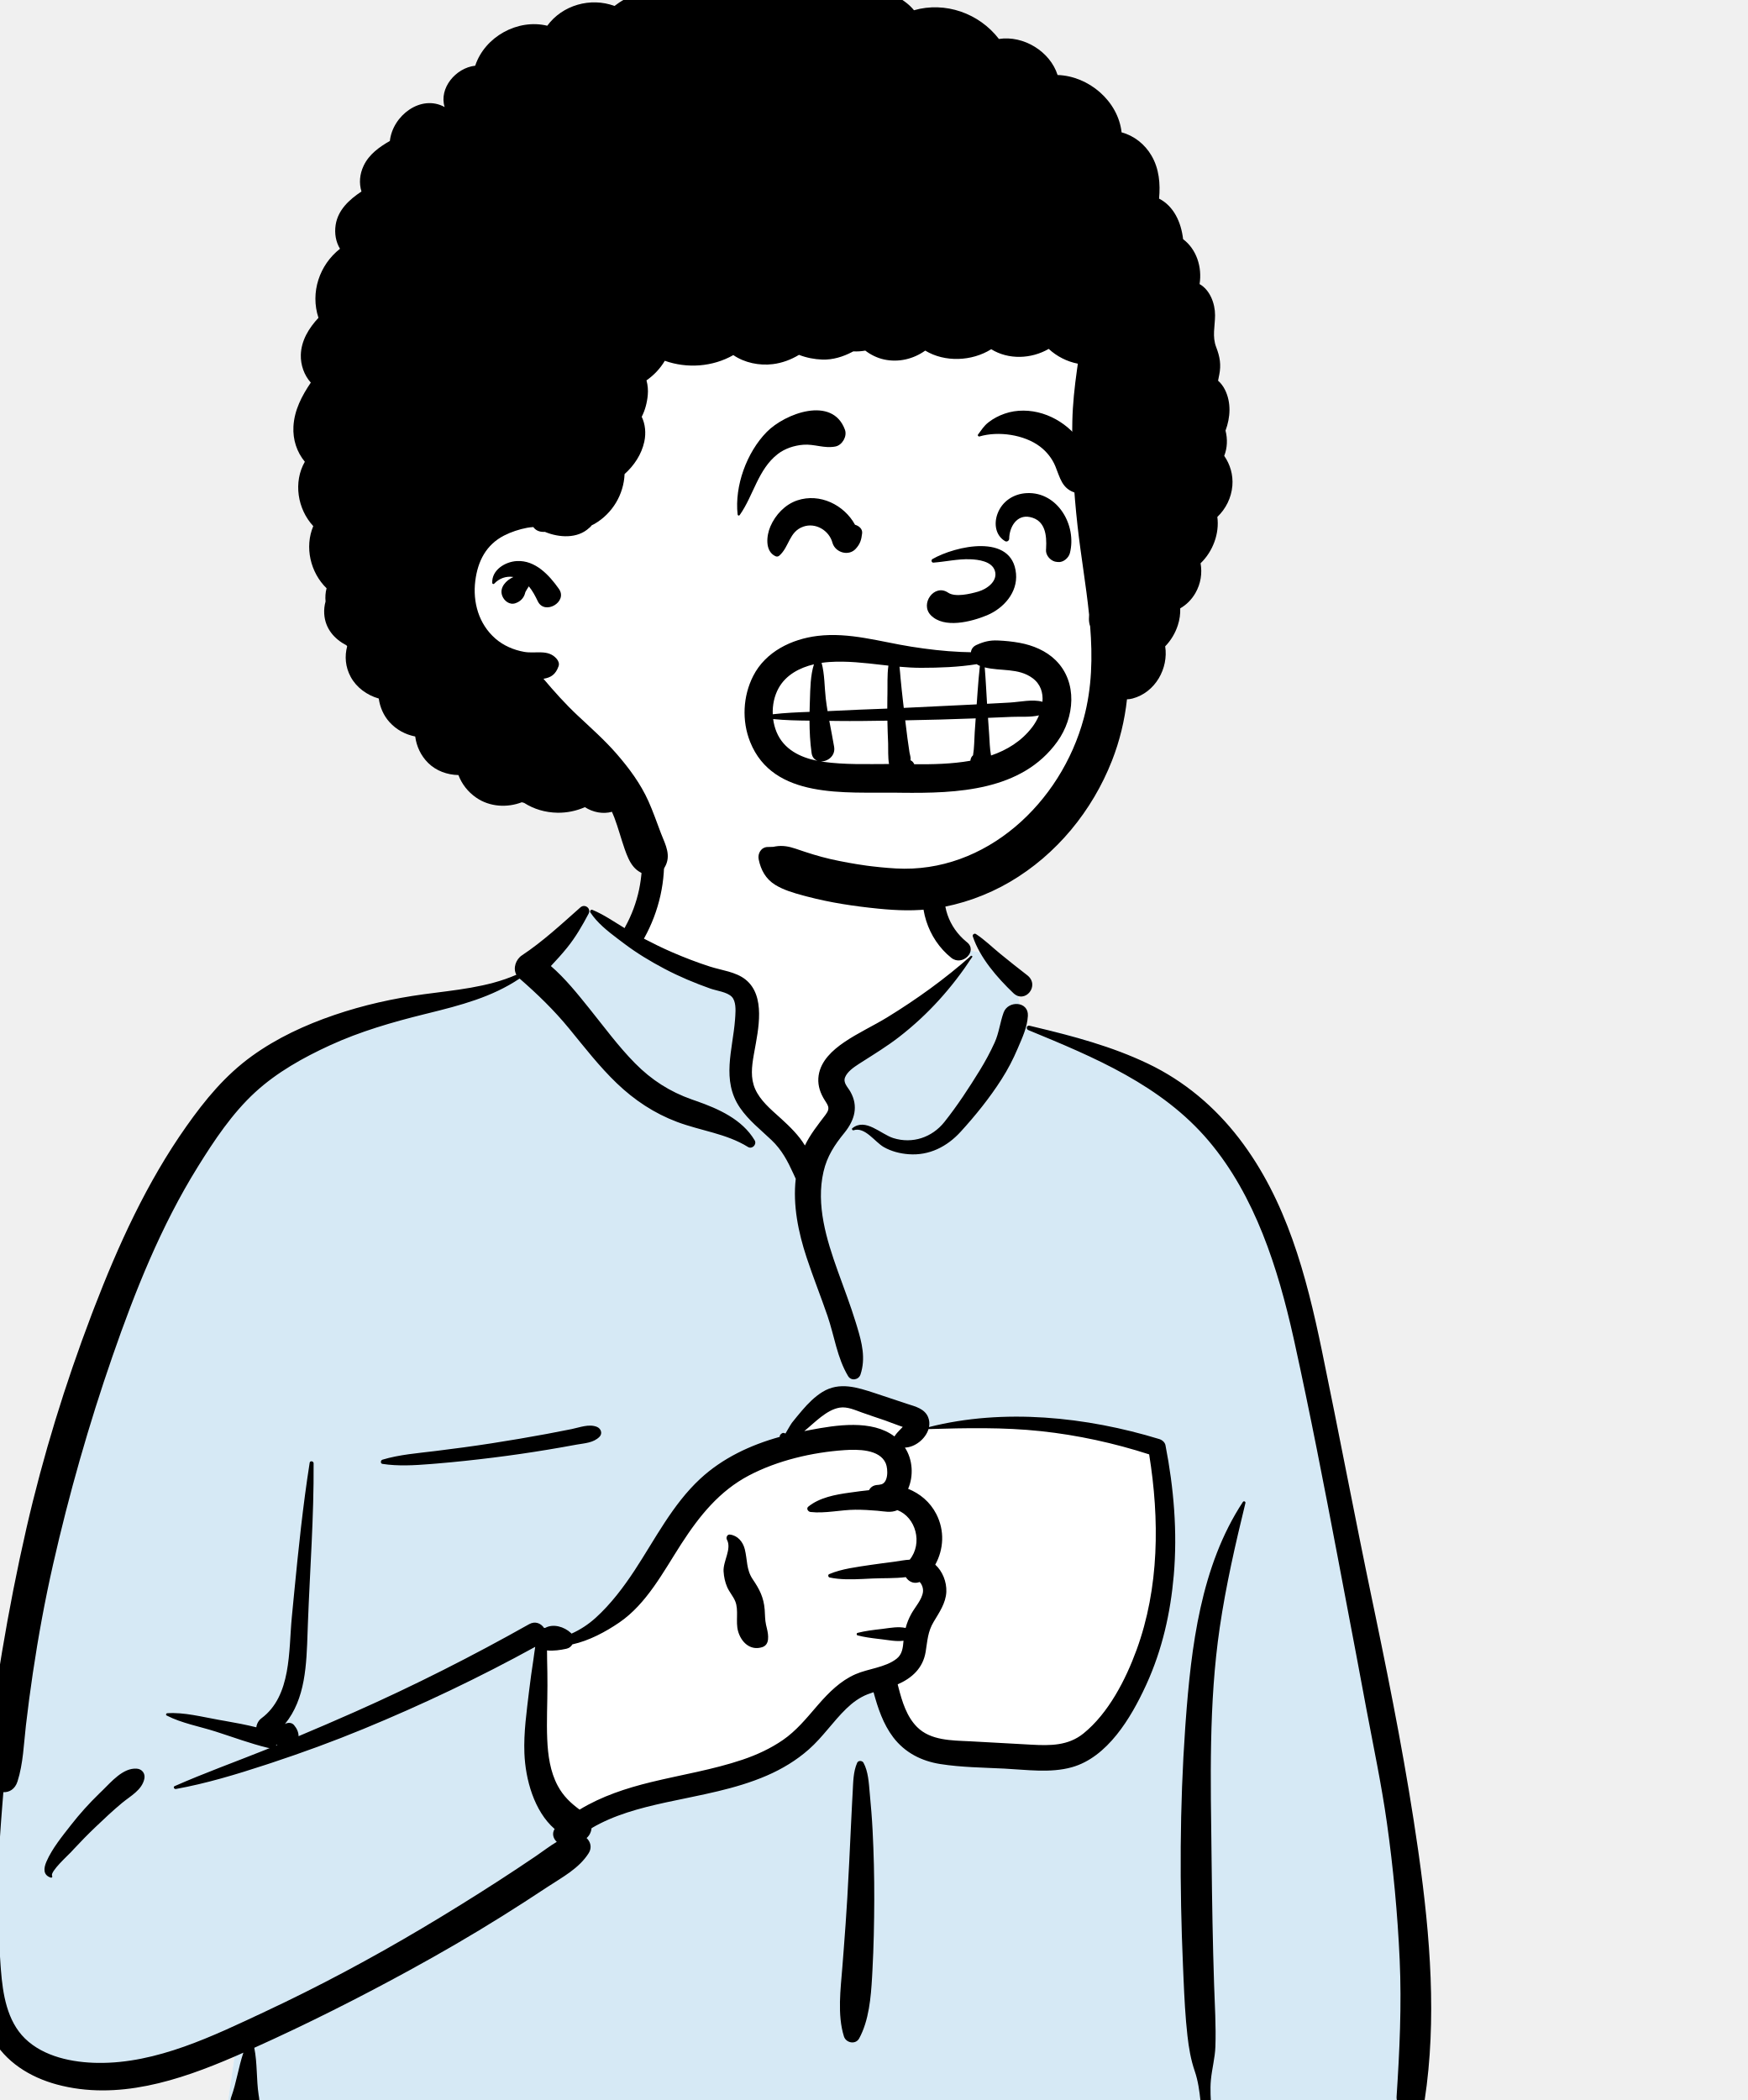
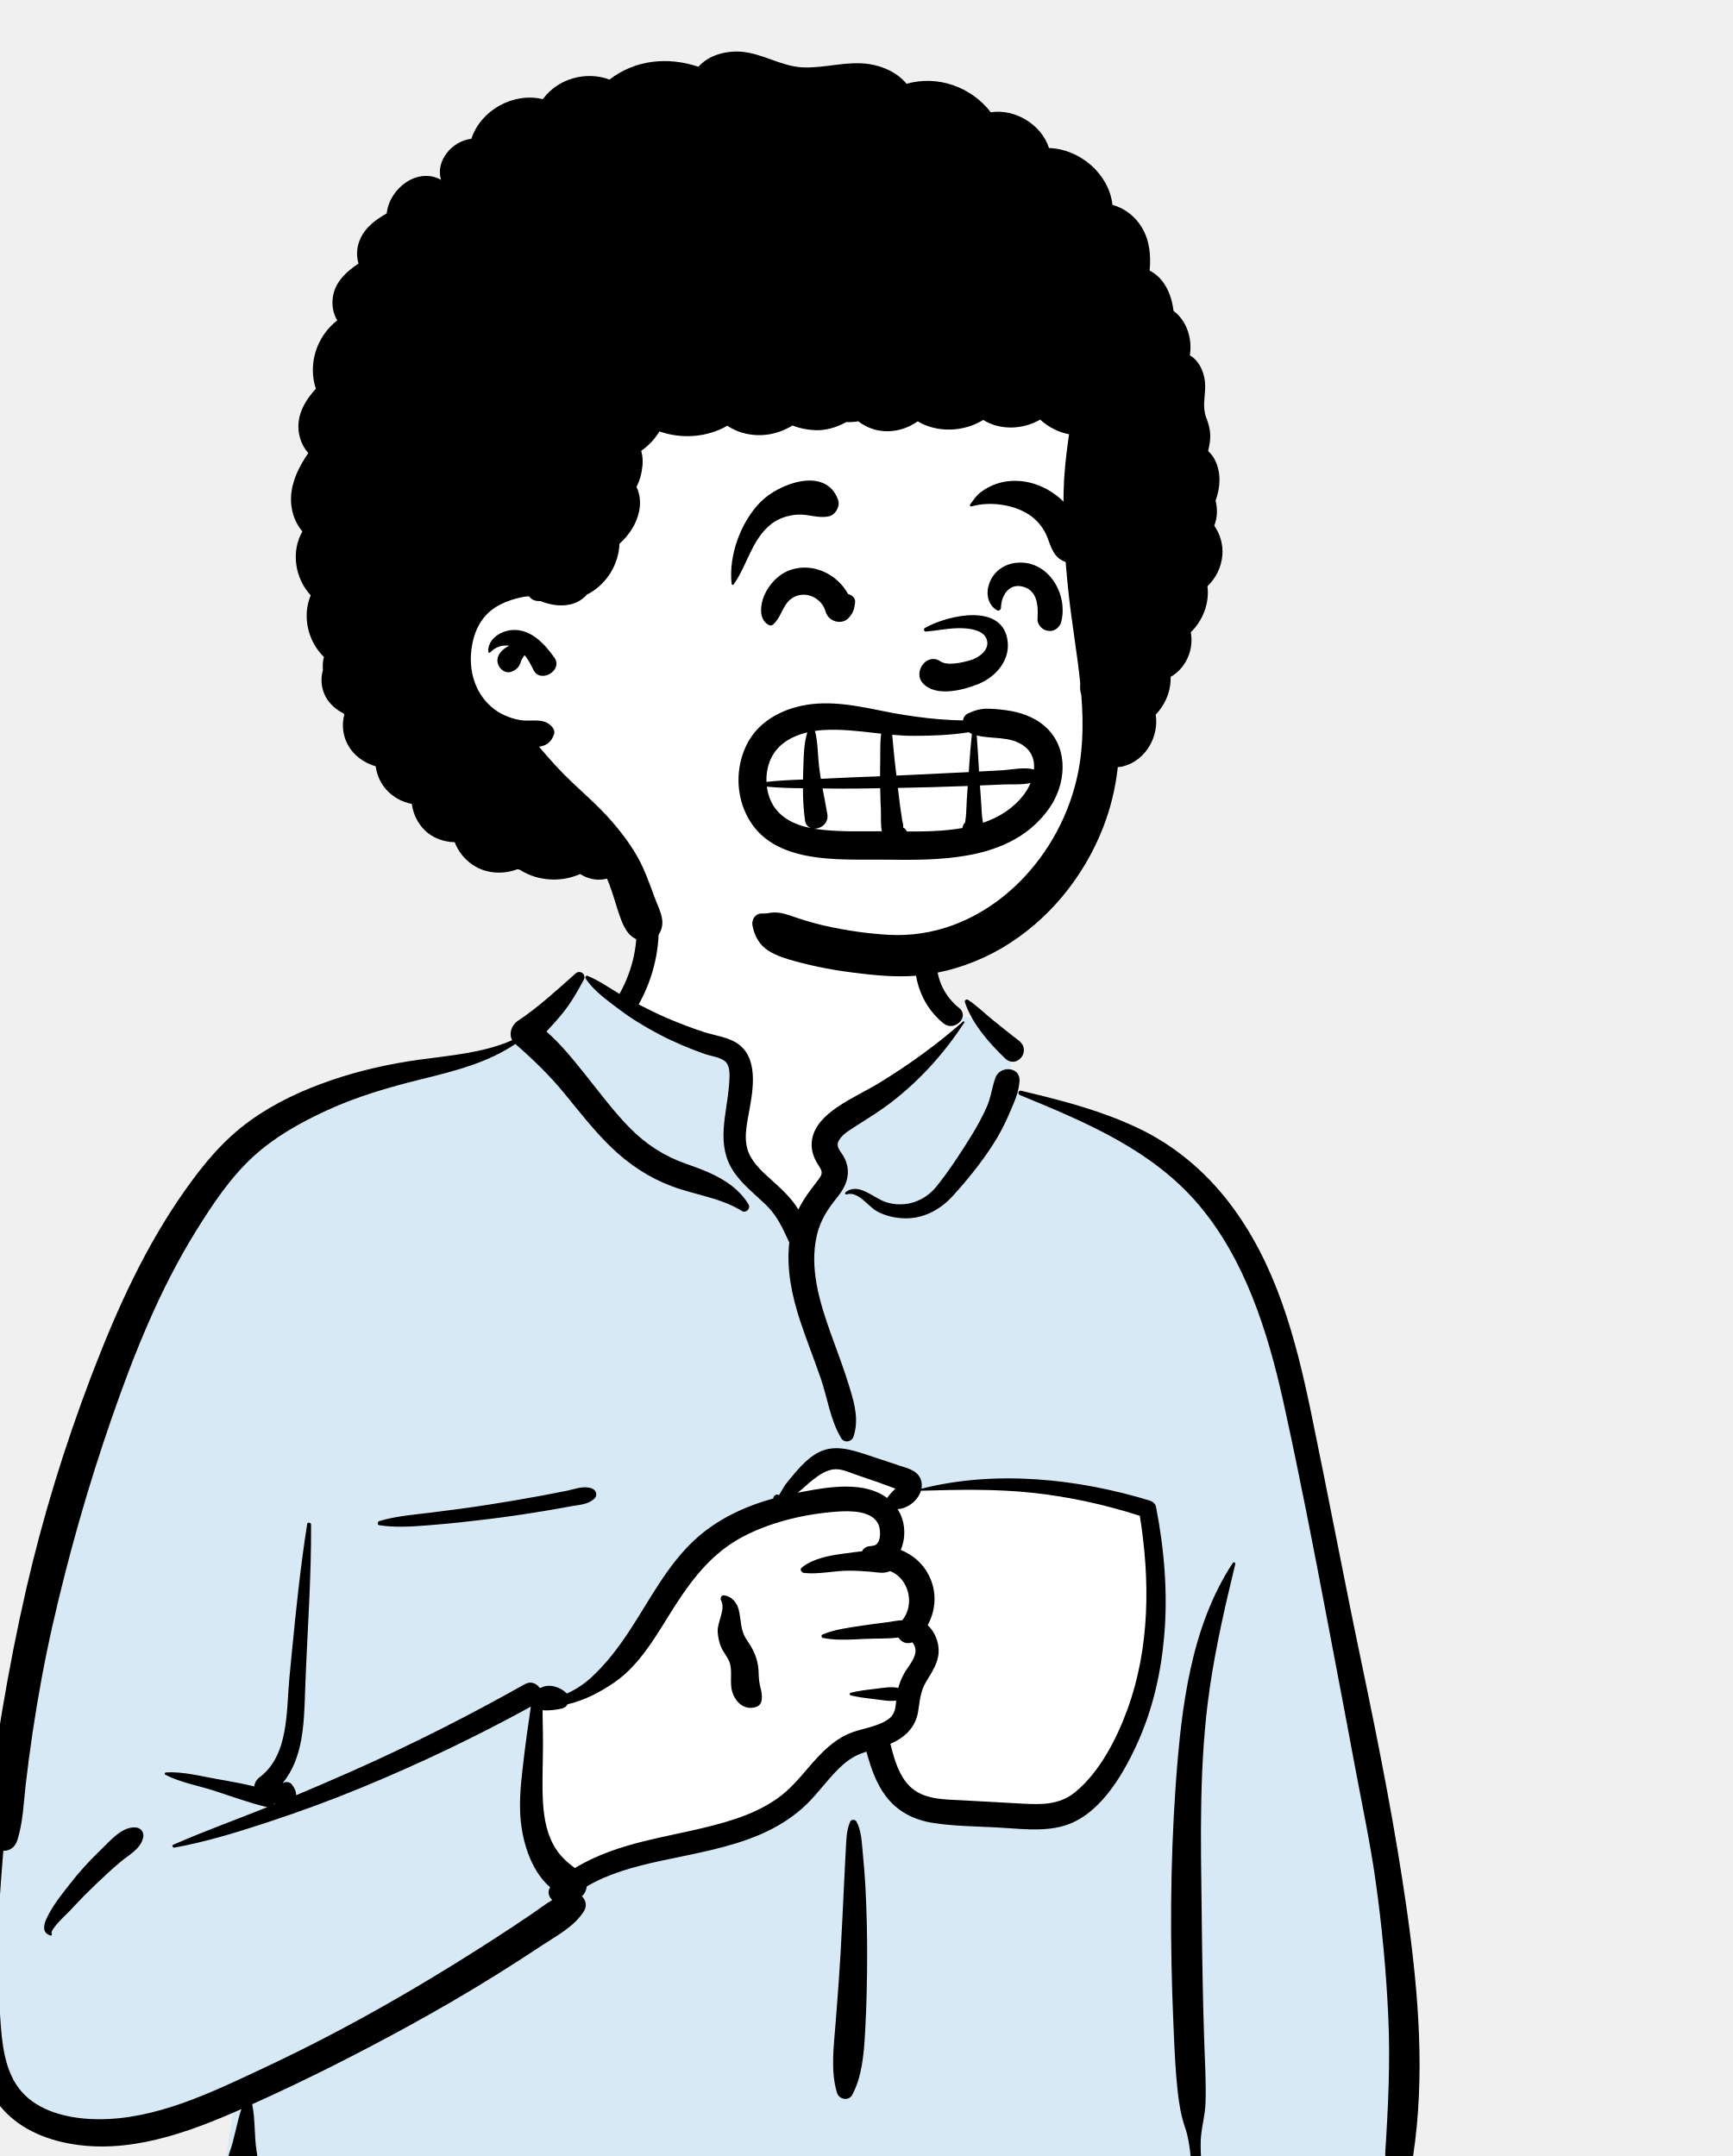
- <svg xmlns="http://www.w3.org/2000/svg" viewBox="184 210 941 1131" role="img" aria-label="A person holding a cup of coffee">
+ <svg xmlns="http://www.w3.org/2000/svg" viewBox="184 170 941 1171" role="img" aria-label="A person holding a cup of coffee">
  <g transform="translate(147 639)">
    <rect x="461" y="295" width="229" height="282" fill="#fff" />
    <path d="M394.207 19.173C418.892 0.376 480.865 -8.077 507.211 10.022C533.233 28.197 536.07 57.589 548.196 84.627C559.637 79.232 578.53 86.958 581.847 97.574C585.961 102.581 586.146 116.649 588.983 123.38C712.425 143.029 731.166 239.267 746.024 348.525C765.68 459.394 810.301 570.021 790.93 684.107C793.454 687.759 795.444 691.309 797.284 695.525C801.693 703.027 796.014 713.646 787.121 713.235C775.61 712.224 764.213 710.844 752.648 710.413C720.588 709.3 688.499 709.433 656.427 709.84L652.054 709.897C490.421 711.909 328.797 715.874 167.157 716.926C161.293 716.934 158.422 711.675 159.205 706.487C160.782 696.042 162.245 685.592 163.772 675.142C125.54 685.24 84.896 687.781 46.772 676.204C44.105 673.487 52.986 674.96 54.395 674.547C19.309 650.572 29.787 600.065 32.895 563.687C52.221 439.036 59.034 301.118 133.703 194.751C166.006 151.343 213.365 116.975 267.784 109.242L269.294 109.036C285.206 106.914 302.94 106.231 316.852 97.574C332.499 85.083 339.167 62.002 355.629 61.786C361.064 61.715 368.459 68.592 376.416 73.26C377.01 62.99 382.545 54.322 383.767 46.359L383.866 45.678C385.141 36.394 383.395 28.041 394.207 19.173ZM659.495 351.819C624.805 327.719 535.192 339.828 533.14 341.178C528.623 344.149 526.678 344.411 524.235 348.269C521.823 348.589 519.413 348.921 517.005 349.263C512.174 350.841 515.754 356.783 521.334 354.663C517.978 369.138 527.855 379.431 531.787 393.741C533.064 398.387 531.833 406.743 531.787 411.49C532.168 417.543 538.861 424.693 537.745 430.766C533.78 452.355 512.262 473.415 521.334 494.352C527.344 506.177 545.42 512.206 557.438 516.226C582.337 525.782 625.721 515.867 640.188 494.352C647.905 482.876 656.845 453.928 661.446 444.949L662.465 430.706C664.98 395.299 667.217 357.183 659.495 351.819Z" fill="#fff" />
    <path d="M354.345 61.851L364.273 67.943L421.931 96.445C433.109 99.575 438.698 103.326 438.698 107.698V152.217C438.698 158.174 449.188 171.677 470.167 192.723L489.548 173.402L489.115 170.872C487.271 159.972 486.348 152.68 486.348 148.997C486.348 145.037 505.31 130.001 543.234 103.891L559.825 88.271L558.056 82.891C568.285 83.375 579.379 89.674 581.847 97.574C585.961 102.581 586.146 116.649 588.983 123.38C712.425 143.029 731.166 239.267 746.024 348.525C765.68 459.394 810.301 570.021 790.93 684.107C793.454 687.759 795.444 691.309 797.284 695.525C801.693 703.027 796.014 713.646 787.121 713.235C775.61 712.224 764.213 710.844 752.648 710.413C720.588 709.3 688.499 709.433 656.427 709.84L652.054 709.897C490.421 711.909 328.797 715.874 167.157 716.926C161.293 716.934 158.422 711.675 159.205 706.487C160.782 696.042 162.245 685.592 163.772 675.142C125.54 685.24 84.896 687.781 46.772 676.204C44.105 673.487 52.986 674.96 54.395 674.547C19.309 650.572 29.787 600.065 32.895 563.687C52.221 439.036 59.034 301.118 133.703 194.751C166.006 151.343 213.365 116.975 267.784 109.242L269.294 109.036L270.815 108.838C286.328 106.863 303.381 105.956 316.852 97.574C332.086 85.413 338.809 63.214 354.345 61.851ZM492.502 323.156C486.847 323.156 475.265 331.938 457.757 349.502L456.214 350.215C435.05 360.046 421.028 368.574 414.151 375.799L413.905 376.06C406.958 383.513 393.199 403.333 372.63 435.519L342.844 453.134H331.573L323.549 511.338L342.844 552.897L386.547 538.176L457.757 519.407L498.619 477.951L521.669 470.213C518.872 478.292 517.859 486.331 521.334 494.352C527.344 506.177 545.42 512.206 557.438 516.226C582.337 525.782 625.721 515.867 640.188 494.352C647.905 482.876 656.845 453.928 661.446 444.949L662.765 426.446C665.143 392.302 666.909 356.968 659.495 351.819C624.805 327.719 535.192 339.828 533.14 341.178C528.623 344.149 526.678 344.411 524.235 348.269L522.97 348.439L530.082 338.794L527.564 337.449C509.596 327.92 497.909 323.156 492.502 323.156ZM521.334 354.663C518.121 368.52 527.037 378.546 531.253 391.932L520.48 371.308L520.479 354.931C520.758 354.862 521.043 354.774 521.334 354.663Z" fill="#D6E9F5" />
    <path d="M349.585 59.698C351.979 57.577 355.524 60.242 354.002 63.107C350.582 69.546 347.074 75.647 342.484 81.339C339.701 84.79 336.72 88.055 333.699 91.282C341.452 97.989 348.101 106.316 354.38 114.12C362.409 124.101 370 134.505 379.013 143.638C387.901 152.646 397.73 158.942 409.614 163.141L412.014 163.974C423.952 168.165 436.711 173.825 443.441 185.128C444.768 187.357 442.096 190.111 439.85 188.72C428.157 181.48 414.418 180.024 401.69 175.24C389.395 170.619 378.677 163.507 369.207 154.43C359.753 145.368 351.815 135.058 343.535 124.966C335.347 114.987 326.531 106.464 316.846 98.021C301.9 108.076 284.84 112.451 267.493 116.748L265.6 117.216C248.232 121.516 230.957 126.51 214.663 133.998C200.297 140.599 186.167 148.482 174.465 159.224C162.043 170.624 152.375 185.184 143.526 199.423C123.732 231.279 109.816 266.179 97.564 301.503C84.823 338.245 74.165 375.723 65.561 413.646C61.184 432.936 57.63 452.363 54.709 471.926C53.303 481.348 52.054 490.79 50.958 500.253C49.786 510.358 49.517 520.754 46.417 530.47C45.089 534.634 41.95 536.362 38.809 536.215L38.172 544.194C37.326 554.832 36.537 565.473 36.27 576.177C35.829 593.975 36.029 611.722 37.309 629.482L37.49 631.904C38.496 644.866 40.745 659.43 50.492 668.921C60.586 678.751 76.109 681.842 89.713 682.019C121.401 682.432 151.903 667.46 179.943 654.325C208.821 640.798 236.91 625.783 264.326 609.499C278.288 601.206 292.099 592.637 305.734 583.818C312.425 579.489 319.069 575.087 325.663 570.614C329.44 568.052 333.019 565.243 336.864 562.97C334.98 561.216 334.139 558.458 335.717 556.05C324.602 546.402 319.975 529.185 319.435 515.254C318.997 504.009 320.653 492.796 321.959 481.657C322.618 476.04 323.432 470.433 324.277 464.841C324.611 462.632 324.866 460.269 325.256 457.937C295.243 474.43 264.389 489.118 232.718 502.167C216.484 508.856 200.042 514.87 183.373 520.381L179.994 521.493C164.2 526.663 148.028 531.547 131.701 534.502C130.828 534.66 130.119 533.371 131.051 532.96C146.963 525.939 163.426 520.017 179.577 513.551L182.231 512.47C181.926 512.453 181.61 512.411 181.28 512.332C171.808 510.046 162.41 506.523 153.12 503.557C144.498 500.804 134.811 499.075 126.752 494.919C126.132 494.599 126.479 493.737 127.083 493.696C136.141 493.068 145.974 495.708 154.855 497.261L158.191 497.846C163.78 498.831 169.493 499.891 175.055 501.272C175.256 499.409 176.297 497.538 177.778 496.441C194.075 484.372 192.42 459.996 194.163 442.021L195.455 428.676C197.728 405.321 200.134 381.969 203.788 358.788C203.983 357.55 205.898 357.905 205.906 359.074C206.094 387.809 203.925 416.411 202.838 445.101L202.669 449.808C202.068 467.51 201.597 485.893 190.448 499.514C192.007 498.603 194.115 498.603 195.378 500.105C196.93 501.952 197.826 504.026 197.798 506.061C207.873 501.837 217.904 497.503 227.886 493.081C259.979 478.863 291.399 462.952 321.988 445.736C325.28 443.883 328.409 445.339 330.037 447.782L330.271 447.749C330.311 447.743 330.351 447.739 330.392 447.738L330.625 447.728C330.634 447.728 330.643 447.729 330.651 447.729C334.957 445.363 340.823 447.048 344.518 450.499C344.627 450.603 344.72 450.715 344.817 450.825C349.495 448.725 353.863 445.89 357.827 442.297C365.939 434.945 372.81 425.854 378.8 416.738C389.831 399.948 399.201 381.277 414.102 367.456C426.209 356.227 441.219 349.236 456.966 344.847C456.9 344.387 457.076 343.897 457.394 343.571C458.203 342.742 458.78 342.455 459.825 342.958C459.908 342.999 459.958 343.055 459.992 343.115L461.528 340.49C462.367 339.065 463.228 337.63 463.527 337.253C465.315 335.002 467.155 332.768 469.023 330.581C472.19 326.878 475.799 323.224 479.978 320.656C489.128 315.035 498.746 318.216 508.154 321.288C513.837 323.145 519.503 325.062 525.177 326.947L525.762 327.139C529.993 328.498 534.944 329.687 536.836 334.169C537.585 335.943 537.701 337.784 537.352 339.57C577.536 329.351 622.167 334.046 661.38 346.042C662.885 346.502 664.388 347.74 664.706 349.366C669.198 372.407 671.2 396.036 669.167 419.47C667.412 439.698 662.93 459.521 654.484 478.04L654.004 479.086C646.067 496.249 633.486 517.405 614.273 522.784C602.672 526.032 589.841 524.117 578.01 523.522C566.51 522.943 554.757 522.859 543.367 521.051C533.223 519.441 524.335 514.894 518.066 506.646C512.658 499.53 509.81 490.93 507.477 482.375C506.409 482.715 505.348 483.076 504.304 483.485C499.897 485.206 496.163 487.984 492.787 491.253C485.658 498.157 480.128 506.542 472.669 513.13C465.917 519.094 458.223 523.732 449.97 527.298C432.868 534.688 414.522 537.641 396.433 541.557L395.172 541.831C381.553 544.819 367.654 548.488 355.634 555.578C355.399 557.665 354.448 559.629 352.924 560.915C355.044 562.906 355.942 566.059 354.079 569.017C348.875 577.276 339.911 581.975 331.864 587.256L331.341 587.601C323.425 592.849 315.44 597.993 307.39 603.032C291.025 613.278 274.318 622.96 257.375 632.216C230.124 647.103 202.288 661.146 173.948 673.884C175.649 682.253 175.027 690.882 176.305 699.306L176.502 700.508C177.048 703.635 176.31 706.251 174.156 708.293L173.929 708.502L173.933 708.474L173.731 708.659L173.663 708.716L173.686 708.698C173.437 708.926 173.181 709.137 172.92 709.319L172.588 709.532C170.513 710.793 167.843 710.779 165.719 709.666L165.477 709.532L165.069 709.298C162.263 707.684 160.328 703.685 161.492 700.508C164.353 692.7 165.434 684.367 168.076 676.507L165.98 677.444L163.217 678.648C133.339 691.568 100.151 702.448 67.597 693.64C53.212 689.747 39.769 681.513 32.572 668.092C25.489 654.886 24.488 639.552 24.113 624.862C23.648 606.731 24.62 588.323 27.012 570.348C28.616 558.282 30.558 545.988 33.551 534.047C32.011 532.688 30.88 530.739 30.581 528.325C29.168 516.92 31.64 505.063 33.154 493.717C34.633 482.639 36.267 471.583 38.115 460.561C41.846 438.302 46.181 416.09 51.228 394.092C60.211 354.941 72.072 316.486 86.352 278.95L87.602 275.681C100.798 241.372 116.076 207.795 137.351 177.654C147.528 163.234 158.286 150.16 172.666 139.769C186.138 130.033 201.334 123.023 217.016 117.665C232.715 112.303 248.851 108.71 265.272 106.475C281.949 104.205 299.552 102.813 315.109 95.973C313.141 92.445 314.829 87.682 318.142 85.494C329.288 78.13 339.595 68.55 349.585 59.698ZM706.39 379.92C706.857 379.211 707.966 379.659 707.761 380.498C702.34 402.707 697.251 424.961 693.928 447.594C687.93 488.443 689.033 529.827 689.523 570.978L689.548 573.107C689.8 595.273 690.15 617.441 690.883 639.598C691.253 650.796 691.985 662.104 691.587 673.308C691.37 679.386 689.75 685.135 689.176 691.14C688.673 696.391 689.121 701.723 689.372 706.981C689.54 710.477 684.38 710.328 684.029 706.981L683.58 702.652C682.997 697.173 682.277 691.728 680.481 686.484C678.322 680.177 677.286 673.983 676.537 667.361C675.39 657.213 674.88 646.964 674.437 636.746L674.134 629.678C672.285 586.974 672.35 544.069 675.343 501.409L675.562 498.363C678.526 458.039 683.669 414.47 706.39 379.92ZM590.835 125.773C589.419 125.191 589.915 123.05 591.483 123.423L594.335 124.103C615.229 129.108 635.745 134.53 655.247 143.843C674.762 153.161 691.284 167.072 704.412 184.178C729.932 217.429 740.537 257.839 748.909 298.211C758.213 343.072 766.684 388.097 776.069 432.944L777.812 441.298C786.496 483.067 794.695 524.861 800.736 567.125L801.17 570.19C807.263 613.652 810.927 658.618 804.279 702.193C802.964 710.814 788.618 708.667 789.179 700.15C790.799 675.527 791.959 651.033 790.838 626.355C789.716 601.672 787.401 577.097 783.95 552.63C781.046 532.04 776.717 511.706 772.886 491.279L772.285 488.053C769.077 470.679 765.77 453.323 762.47 435.966L757.539 409.978C750.148 371.065 742.612 332.118 734.097 293.449L733.592 291.174C725.259 253.972 712.974 215.002 687.979 185.46C662.614 155.479 626.303 140.38 590.835 125.773ZM498.668 520.371C499.278 519.012 501.412 519.161 502.068 520.371C504.639 525.113 504.924 531.167 505.41 536.521L505.461 537.072C506.079 543.605 506.626 550.16 506.961 556.714C507.596 569.153 507.9 581.576 507.861 594.031C507.821 606.795 507.564 619.544 506.876 632.289L506.69 635.704C506.062 646.779 505.008 659.133 499.745 668.816C497.832 672.337 492.629 671.302 491.521 667.742C487.891 656.086 489.755 642.266 490.686 630.328L491.409 621.013C492.125 611.696 492.808 602.377 493.349 593.05C494.091 580.289 494.703 567.517 495.292 554.75C495.484 550.603 495.691 546.455 495.909 542.308L496.245 536.09C496.532 530.888 496.508 525.18 498.668 520.371ZM90.52 536.89L92.127 535.338C97.061 530.51 103.294 523.076 110.587 523.537C113.495 523.721 115.348 526.135 114.745 528.996C113.457 535.112 107.218 538.286 102.727 542.02C97.807 546.109 93.17 550.48 88.542 554.893C84.436 558.806 80.487 562.83 76.634 566.98L75.193 568.542C73.811 570.049 63.974 578.947 65.038 581.255L65.096 581.359C65.392 581.801 64.899 582.409 64.408 582.254C60.16 580.912 60.425 577.271 62.031 573.582C65.117 566.494 70.521 559.937 75.24 553.884C79.946 547.845 85.04 542.222 90.52 536.89ZM514.062 359.137C510.777 351.373 498.676 351.536 491.806 352C474.506 353.169 455.788 357.546 440.395 365.632C424.436 374.015 413.686 387.447 404.068 402.3L403.618 402.997C394.243 417.57 385.214 434.821 370.534 444.841C363.057 449.946 354.326 454.607 345.254 456.626C344.631 457.721 343.622 458.588 342.299 458.903L341.684 459.044C339.1 459.615 335.086 460.246 331.619 459.868C331.642 461.564 331.624 463.247 331.667 464.854C331.789 469.459 331.841 474.084 331.841 478.692C331.843 488.347 331.324 498.021 331.727 507.675C332.084 516.214 333.29 525.136 337.39 532.769C340.397 538.369 344.366 542.075 349.157 545.613C360.943 538.43 374.27 534.052 387.796 530.76C404.154 526.779 420.903 524.122 436.889 518.724C444.583 516.125 451.98 512.724 458.682 508.105C465.795 503.2 471.228 496.564 476.818 490.073L477.691 489.065C483.396 482.522 489.621 476.262 497.684 472.714C504.627 469.658 513.778 469.114 519.849 464.386C523.023 461.912 523.289 458.322 523.623 454.646C519.735 455.202 515.619 454.311 511.744 453.857L509.736 453.622C506.072 453.186 502.492 452.708 498.885 451.775C498.215 451.602 498.215 450.592 498.885 450.419C503.148 449.318 507.373 448.849 511.744 448.337L512.77 448.209C516.724 447.691 520.881 446.908 524.76 447.778C525.456 445.13 526.461 442.602 527.871 440.07C529.85 436.513 533.595 432.48 534.101 428.325C534.252 427.084 533.963 425.621 533.378 424.524L533.176 424.151C532.93 423.709 532.639 423.265 532.213 422.989C532.166 423.044 532.066 423.107 531.849 423.175C528.864 424.115 526.26 422.654 524.878 420.402C519.011 421.13 512.608 420.885 507.106 421.128L501.543 421.398C495.598 421.67 489.384 421.789 483.799 420.588C483.019 420.421 482.783 419.123 483.564 418.789C490.431 415.852 498.761 414.915 506.113 413.787C510.219 413.156 514.355 412.676 518.473 412.121C521.215 411.751 524.125 411.14 526.966 410.993C534.089 402.126 530.251 388.138 520.338 384.32C516.727 385.907 513.48 384.984 509.535 384.645C505.597 384.307 501.649 384.078 497.695 384.095C489.772 384.13 481.376 386.214 473.53 385.317C472.254 385.17 471.068 383.472 472.337 382.436C478.342 377.535 486.95 375.937 494.573 374.893L496.154 374.681C498.71 374.346 501.818 373.857 505.042 373.566C505.771 372.144 507.079 371.069 509.044 370.802C509.628 370.722 510.215 370.675 510.801 370.625L510.792 370.567C515.584 370.337 515.376 362.243 514.062 359.137ZM185.993 510.562C185.908 510.693 185.815 510.818 185.717 510.937L185.565 511.113L186.353 510.793L185.993 510.562ZM597.684 341.788C577.514 339.621 557.315 340.078 537.085 340.66C535.467 345.952 529.835 350.462 524.378 350.632C528.652 357.137 529.093 365.941 526.096 372.84C532.459 375.373 537.941 379.923 541.268 386.403C545.884 395.386 545.28 405.382 540.719 413.684C544.612 417.208 546.909 422.931 546.679 428.325C546.422 434.34 542.837 439.478 539.858 444.458C536.639 449.844 536.531 454.586 535.542 460.618C534.095 469.446 528.141 474.8 520.48 478.144L520.887 479.746C522.862 487.435 525.319 495.547 530.965 501.168C538.226 508.401 549.492 508.334 559.087 508.792L559.549 508.814C568.335 509.254 577.117 509.768 585.899 510.266L592.487 510.634C602.599 511.19 612.31 511.257 620.565 504.572C634.042 493.66 643.281 475.601 649.129 459.614C661.403 426.058 661.549 389.233 655.916 354.285C637.021 348.195 617.416 343.908 597.684 341.788ZM429.945 397.46L430.093 397.471C434.246 397.945 437.099 401.308 438.115 405.297C439.591 411.095 438.867 416.337 442.418 421.571C446.071 426.953 448.317 431.262 448.848 437.911C449.066 440.647 448.966 443.376 449.575 446.054L450.017 447.93C450.486 449.931 450.869 451.858 450.636 454.006C450.423 455.965 449.469 457.491 447.504 458.119C441.101 460.167 436.157 455.449 434.503 449.482C433.074 444.328 434.982 438.186 432.966 433.346C431.849 430.663 429.789 428.419 428.625 425.718C427.472 423.041 426.893 420.244 426.708 417.334C426.357 411.83 431.225 405.217 428.509 400.23C427.931 399.166 428.586 397.428 429.945 397.46ZM344.892 340.662C349.228 339.781 354.147 337.762 358.423 339.44C360.621 340.304 361.707 342.984 359.85 344.847C356.626 348.079 351.94 348.259 347.597 349.021L347.215 349.09C342.08 350.04 336.936 350.941 331.785 351.795C322.094 353.4 312.38 354.819 302.632 356.025C292.62 357.264 282.58 358.367 272.526 359.197L268.634 359.516C260.141 360.195 251.304 360.708 242.971 359.407C241.76 359.218 241.955 357.455 242.971 357.146C252.1 354.383 262.114 353.642 271.552 352.473C281.586 351.228 291.603 349.913 301.594 348.353C311.569 346.795 321.531 345.123 331.456 343.275C335.942 342.441 340.421 341.57 344.892 340.662ZM501.346 331.79C497.542 330.443 493.355 328.447 489.233 329.115C482.122 330.267 475.794 337.194 470.167 341.756L472.992 341.207C487.452 338.428 506.6 335.434 518.737 344.627C518.768 344.574 518.793 344.521 518.828 344.468C519.807 342.98 520.943 341.819 522.182 340.546C522.3 340.435 522.414 340.319 522.527 340.202L523.195 339.49L521.667 338.961C518.392 337.803 514.512 336.309 513.899 336.09L513.857 336.075C509.681 334.661 505.501 333.263 501.346 331.79ZM382.545 28.716C381.95 21.063 393.861 21.126 394.451 28.716C395.738 45.286 392.009 61.699 383.983 76.226C383.924 76.332 383.859 76.426 383.797 76.526C388.817 79.138 393.894 81.644 399.084 83.884C405.723 86.75 412.487 89.36 419.372 91.574C425.6 93.578 433.273 94.369 438.509 98.539C449.55 107.331 445.402 125.577 443.278 137.404L442.946 139.271C441.889 145.357 441.124 151.601 443.69 157.442C446.43 163.681 451.971 168.309 456.914 172.773L457.912 173.678C462.291 177.668 467.295 182.515 470.507 187.923C473.439 181.861 477.436 176.907 481.662 171.33C484.677 167.35 482.531 166.038 480.365 162.15C478.28 158.408 477.262 154.419 477.914 150.15C479.117 142.266 485.418 136.571 491.69 132.292C499.097 127.241 507.364 123.499 515.021 118.8C530.755 109.146 546.078 98.108 559.883 85.849C560.264 85.51 560.924 85.954 560.619 86.417C549.714 103.004 536.927 117.337 521.212 129.503C514.84 134.436 508.146 138.528 501.407 142.83L499.47 144.073C496.764 145.826 493.389 148.168 492.166 151.152C490.935 154.153 493.56 156.419 494.973 158.905C499.46 166.8 497.295 174.166 491.976 180.861L491.728 181.169C486.442 187.683 482.436 193.741 480.52 202.063C476.403 219.94 482.137 238.561 488.14 255.344L488.377 256.005C491.624 265.051 495.075 274.031 497.896 283.222L498.672 285.763C501.228 294.22 503.321 302.561 500.454 311.254C499.479 314.211 495.446 314.91 493.771 312.127C487.862 302.313 486.389 290.503 482.685 279.713C479.075 269.197 474.93 258.871 471.443 248.312C466.953 234.717 463.948 220.083 465.579 205.823C465.531 205.74 465.478 205.662 465.438 205.574L464.295 203.074C461.178 196.304 458.168 190.392 452.5 184.996C446.588 179.367 440.171 174.384 435.519 167.57C425.414 152.769 431.663 136.304 432.884 120.12L433.024 118.136C433.245 114.775 433.367 110.209 431.172 107.883C428.703 105.265 422.913 104.597 419.637 103.438C411.171 100.442 402.828 96.951 394.882 92.759C387.318 88.769 379.991 84.361 373.169 79.197L369.711 76.596C364.255 72.48 358.598 67.984 354.942 62.381C354.52 61.736 355.237 60.695 356.001 61.004C362.105 63.481 367.682 67.421 373.393 70.849C373.482 70.64 373.585 70.429 373.702 70.217C380.768 57.429 383.674 43.261 382.545 28.716ZM577.528 116.331C579.96 109.662 591.044 110.177 590.602 118.101C590.263 124.189 587.679 129.684 585.315 135.211L585.063 135.803C582.623 141.562 579.805 146.969 576.433 152.247C569.99 162.337 562.443 171.701 554.382 180.538C547.074 188.55 537.482 193.449 526.429 192.635C521.772 192.292 517.071 191.107 512.99 188.781C508.143 186.017 502.879 177.718 496.695 179.728C496.097 179.922 495.539 179.046 496.056 178.631C503.195 172.882 511.298 181.796 518.133 183.944C528.432 187.179 539.001 183.602 545.63 175.276C552.551 166.583 558.921 156.85 564.738 147.385C567.692 142.579 570.387 137.591 572.715 132.45C575.064 127.261 575.598 121.622 577.528 116.331ZM560.927 75.289C560.627 74.368 561.771 73.492 562.58 74.018C567.271 77.072 571.336 81.107 575.663 84.644C580.464 88.568 585.3 92.412 590.211 96.197C597.37 101.716 589.067 111.876 582.765 105.847C574.141 97.6 564.696 86.816 560.927 75.289ZM535.172 43.009C537.078 35.661 548.349 38.691 546.707 45.954L546.653 46.175C543.542 58.172 547.973 70.385 557.432 78.163L557.78 78.445C563.764 83.234 555.286 91.606 549.361 86.863C536.426 76.511 531.045 58.926 535.172 43.009Z" fill="#000" />
  </g>
  <g transform="translate(0 0)">
    <g transform="translate(342 190)">
      <g transform="translate(0 0)">
        <path d="M228.397 82.672C379.966 75.218 448.363 181.936 452.787 229.602C455.858 262.69 436.309 300.827 436.309 330.393C436.309 345.485 454.787 377.886 446.185 399.882C427.038 448.841 386.498 503.176 334.838 503.176C283.178 503.176 215.945 517.463 158.863 435.731C153.507 428.062 85.763 384.476 79.182 343.06C62.788 239.895 120.245 87.991 228.397 82.672Z" fill="#fff" />
        <path d="M221.25 16.257C226.67 10.057 235.82 7.577 243.95 8.057C255.76 8.757 266.031 16.047 277.781 16.587C290.1 17.157 301.99 12.887 314.34 14.867C321.91 16.087 329.41 19.597 334.26 25.517C351.06 20.707 369.3 27.077 380 40.987C393.2 38.937 407.56 47.678 411.6 60.397C428.37 60.937 444.2 74.407 446.07 91.287C452.771 93.057 458.59 97.678 462.16 103.787C466.31 110.867 467 118.987 466.25 126.967C474.14 130.997 478.15 139.657 479.2 148.817C486.41 154.197 489.54 163.867 488.07 172.997C493.59 176.107 496.441 183.347 496.41 189.807C496.38 195.837 494.781 201.178 497.031 206.997C499.035 212.18 499.755 216.499 498.652 221.928L498.54 222.457C498.345 223.342 498.181 224.191 498.034 225.028C499.527 226.338 500.79 227.98 501.738 229.89C505.196 236.87 504.681 244.831 502.044 251.91C503.199 256.418 503.052 261.18 501.345 265.513C504.542 270.118 506.223 275.766 505.729 281.626C505.175 288.187 502.179 294.062 497.636 298.406C498.846 307.368 495.202 317.051 488.613 323.361C489.548 328.726 488.741 334.349 485.806 339.435C483.714 343.06 480.898 345.76 477.649 347.642C477.756 350.635 477.351 353.696 476.355 356.763C474.972 361.019 472.63 364.94 469.548 368.098C471.387 379.856 464.347 392.903 451.956 396.202C450.915 396.479 449.922 396.606 448.971 396.626C447.74 407.935 445.052 419.087 440.89 429.678C430.31 456.647 411.07 480.227 385.98 494.937C373.57 502.207 359.63 507.187 345.4 509.267C335.16 510.767 325.31 510.397 315.031 509.377C302.13 508.087 289.17 506.157 276.63 502.837L274.613 502.301C269.415 500.908 263.934 499.301 259.43 496.497C254.39 493.357 251.771 488.517 250.611 482.817C249.964 479.645 251.973 476.233 255.446 476.167L255.67 476.167C256.43 476.183 257.184 476.154 257.947 476.106L258.521 476.067H258.55C258.59 476.057 258.611 476.057 258.65 476.057C258.99 476.007 259.32 475.907 259.65 475.857C263.471 475.214 266.812 475.852 270.4 477.045L270.85 477.197C276.89 479.277 282.88 481.207 289.12 482.637C295.57 484.107 302.1 485.277 308.65 486.197L309.3 486.277L309.5 486.307L309.6 486.317C309.62 486.317 309.64 486.317 309.66 486.327L311.59 486.567C313.111 486.747 314.63 486.907 316.15 487.067C318.95 487.347 321.75 487.567 324.55 487.727C372.88 490.447 413.47 452.397 425.72 406.777C430.16 390.267 430.45 373.797 429.14 357.317C428.72 356.117 428.47 354.787 428.48 353.327C428.48 352.567 428.521 351.817 428.57 351.057C426.941 335.117 424.111 319.167 422.34 303.167C420.271 284.477 419.12 265.678 419.54 246.867C419.75 237.577 420.74 228.377 422.04 219.178L422.51 215.873C416.635 214.726 411.173 211.94 406.824 207.907C397.386 213.357 385.171 213.84 375.855 208.085C365.415 214.632 350.829 215.226 340.316 208.825C333.962 213.361 325.956 215.318 318.097 213.596C314.562 212.822 311.047 211.147 308.037 208.828C305.888 209.207 303.711 209.354 301.546 209.241L301.099 209.491C296.109 212.121 290.581 213.852 284.892 213.659C280.68 213.517 276.341 212.686 272.324 211.114C268.033 213.704 263.337 215.472 258.313 216.106C250.976 217.031 243.058 215.408 236.956 211.246C225.805 217.598 212.089 218.576 200.053 214.308C197.588 218.483 194.177 222.083 190.183 224.858C190.898 227.42 191.126 230.152 190.88 232.779C190.476 237.103 189.392 240.98 187.619 244.462C189.488 248.35 190.05 253.124 189.004 257.916C187.513 264.75 183.537 270.695 178.389 275.325C177.935 286.231 171.954 296.457 162.22 302.138C161.727 302.425 161.237 302.659 160.748 302.87C160.318 303.458 159.804 303.975 159.217 304.411C153.027 310.13 143.231 309.675 135.472 306.444C135.322 306.451 135.173 306.464 135.021 306.467C132.25 306.537 130.361 305.457 129.24 303.867C128.111 303.928 126.99 304.047 125.861 304.257C121.74 305.027 117.22 306.507 113.49 308.428C103.81 313.407 99.33 322.207 97.99 332.787C96.531 344.327 99.85 356.087 108.781 363.897C113.12 367.697 118.67 370.077 124.31 371.077C130.54 372.187 137.2 369.457 141.8 374.807C142.72 375.867 143.35 377.347 142.85 378.777C141.29 383.237 138.72 384.947 134.7 385.567C140.51 392.457 146.47 399.117 153.07 405.307C160.21 412.017 167.59 418.517 174.031 425.917C180.84 433.747 186.99 442.047 191.26 451.547C193.7 457.007 195.66 462.637 197.771 468.227L198.148 469.201C200.502 475.14 203.632 480.865 200.01 487.067C198.57 489.507 195.31 491.867 192.31 491.477C183.861 490.397 181.031 484.687 178.43 477.247C176.47 471.627 174.97 465.847 172.861 460.277C172.466 459.246 172.036 458.225 171.585 457.21C166.713 458.568 161.356 457.49 157.008 454.712C152.362 456.771 147.215 457.798 142.244 457.711C135.588 457.594 129.507 455.745 124.279 452.41C123.863 452.3 123.445 452.194 123.03 452.075C115.077 455.121 105.763 454.577 98.562 449.64C93.899 446.443 90.711 442.176 88.899 437.425C82.874 437.31 76.914 435.174 72.597 430.9C68.633 426.976 66.316 421.913 65.628 416.652C60.442 415.625 55.58 413.118 51.767 408.895C48.583 405.368 46.648 400.876 45.994 396.212C39.678 394.41 33.982 390.286 30.871 384.536C27.976 379.183 27.558 373.376 28.974 368.094L28.607 367.566C22.101 364.161 17.136 358.587 16.626 350.625C16.482 348.358 16.726 346.09 17.341 343.944C17.119 341.545 17.261 339.147 17.89 336.827C9.14 328.317 5.97 314.647 10.72 303.347C2.17 294.147 -0.09 279.597 6.18 268.678C1.88 263.477 -0.33 256.847 0.04 249.767C0.5 240.928 4.55 233.207 9.4 226.057C5.8 222.077 3.88 216.527 4.021 211.167C4.22 203.397 8.35 196.707 13.521 191.167C9.01 177.487 14.05 162.647 25.12 153.987C22.88 150.297 22.05 145.727 22.781 141.097C24.06 133.007 30.13 127.497 36.68 123.137C35.31 118.678 35.67 113.867 37.85 109.257C40.76 103.107 46.25 99.207 51.98 95.907C53.46 82.267 68.7 70.617 81.48 77.657C78.31 67.507 87.441 56.547 97.941 55.387C103.08 39.807 120.81 29.987 136.75 33.857C144.9 22.717 160.07 18.428 172.95 23.207C187.111 12.357 204.68 10.747 221.25 16.257ZM120.38 322.168C130.33 321.628 137.79 329.748 143.031 337.178C147.95 344.148 135.33 351.508 131.65 343.828C130.33 341.088 128.83 338.188 126.82 335.788C126.482 336.26 126.184 336.75 125.888 337.252L125.59 337.758C125.37 338.128 125.14 338.508 124.95 338.898C124.97 338.968 124.67 339.888 124.66 339.928C123.84 342.418 122.05 344.018 119.611 344.878C116.46 345.978 113.48 343.608 112.47 340.828C110.861 336.388 114.6 332.518 118.49 330.758C114.67 330.138 110.91 331.438 108.15 334.378C107.771 334.788 107.13 334.458 107.111 333.948C106.79 326.978 114.08 322.508 120.38 322.168Z" fill="#000" />
      </g>
    </g>
    <g transform="translate(531 366)">
      <path d="M79.199 197.799C90.121 191.222 130.944 196.043 163.013 197.799C188.478 199.193 206.667 196.43 212.488 200.348C225.641 209.2 219.252 252.006 196.589 257.86C173.925 263.714 89.912 271.89 75.427 257.86C60.942 243.83 59.604 209.598 79.199 197.799Z" fill="white" />
      <path d="M93.347 186.477C110.489 184.396 127.105 189.644 143.863 192.29C152.711 193.685 161.57 194.728 170.523 195.115C172.324 195.194 174.127 195.24 175.929 195.277C176.096 193.69 176.984 192.234 178.908 191.361C182.852 189.573 186.008 188.767 190.338 188.94C194.301 189.096 198.278 189.504 202.181 190.218C209.268 191.517 216.386 194.466 221.57 199.588C233.567 211.441 231.741 230.48 222.471 243.391C203.319 270.068 168.364 271.306 138.426 270.958L135.663 270.922C108.404 270.533 69.404 274.597 57.02 243.583C52.466 232.178 53.098 218.959 58.674 208.021C65.325 194.974 79.325 188.178 93.347 186.477ZM178.495 230.895L178.251 230.905C165.683 231.389 153.117 231.73 140.542 231.952C140.918 235.181 141.302 238.412 141.741 241.634C142.086 244.17 142.455 246.703 142.839 249.233C143.002 250.304 143.598 251.967 143.43 253.028L143.369 253.447C144.014 253.739 144.6 254.21 145.036 254.892C145.188 255.128 145.298 255.367 145.407 255.604C155.17 255.68 165.677 255.491 175.629 253.716L175.649 253.5C175.83 252.229 176.359 251.373 177.061 250.786C177.761 246.732 177.697 242.411 177.967 238.389C178.136 235.89 178.318 233.393 178.495 230.895ZM130.938 232.124C121.879 232.278 112.816 232.396 103.759 232.286L99.648 232.222C100.516 236.88 101.461 241.523 102.246 246.212C103.066 251.099 98.764 254.206 95.041 254.08C95.459 254.149 95.876 254.22 96.294 254.278C107.926 255.923 120.004 255.487 131.809 255.474C131.174 251.767 131.431 247.585 131.336 244.491L131.318 244.012C131.137 240.047 131.01 236.085 130.938 232.124ZM69.406 231.269C69.72 233.691 70.332 236.061 71.247 238.268C75.114 247.593 83.979 251.944 93.359 253.776C91.731 253.214 90.439 251.864 90.112 249.552C89.299 243.801 89.007 237.955 88.985 232.117C82.448 232.056 75.867 231.916 69.406 231.269ZM212.585 229.278C207.931 230.376 202.522 229.873 197.956 230.08C193.678 230.274 189.399 230.444 185.121 230.617C185.322 233.537 185.519 236.457 185.733 239.375C186.008 243.148 186.034 247.134 186.756 250.891C195.366 247.952 203.08 243.24 208.868 235.706C210.31 233.828 211.601 231.625 212.585 229.278ZM91.38 201.775C83.632 203.61 76.3 207.485 72.36 214.574C70.021 218.781 68.992 223.767 69.19 228.68C75.737 227.918 82.398 227.629 89.027 227.39C89.049 226.196 89.077 225.004 89.113 223.814L89.215 220.764C89.396 214.948 89.486 207.644 91.38 201.775ZM131.479 202.485L128.069 202.102C118.596 201.022 109.128 199.889 99.655 200.539C98.284 200.633 96.892 200.783 95.497 200.987C97.171 207.029 97.031 214.126 97.73 220.107C98.001 222.42 98.342 224.713 98.72 226.998L100.363 226.921C110.529 226.37 120.704 226.032 130.877 225.628C130.876 223.718 130.886 221.807 130.917 219.895L130.955 217.983C131.07 213.099 130.755 207.598 131.479 202.485ZM179.049 201.709C169.127 203.311 158.873 203.651 149.127 203.663C145.235 203.668 141.344 203.429 137.456 203.084C137.709 205.155 137.841 207.249 138.031 209.291C138.415 213.417 138.854 217.536 139.331 221.652L139.757 225.253C152.261 224.686 164.764 224.074 177.265 223.439L179.029 223.344L179.523 216.423C179.86 211.808 180.23 207.194 180.753 202.6L180.361 202.459C179.9 202.269 179.463 202.008 179.049 201.709ZM183.358 203.427C183.904 209.953 184.207 216.505 184.609 223.041L192.85 222.601C194.224 222.526 195.597 222.45 196.97 222.371C202.311 222.063 209.173 220.446 214.453 221.954C214.856 217.155 213.484 212.479 209.152 209.254C201.547 203.591 191.864 205.607 183.358 203.427ZM155.201 145.094C167.473 138.066 198.264 130.883 200.214 152.968C201.111 163.131 193.555 171.551 184.732 175.309L184.401 175.448C176.126 178.85 161.459 182.692 154.298 175.315C148.338 169.175 156.243 158.166 163.649 163.196C167.455 165.78 175.466 163.876 179.713 162.646L179.979 162.569C184.562 161.222 190.672 156.911 188.777 151.268C187.1 146.276 179.964 145.364 175.495 145.202C168.824 144.963 162.332 146.512 155.722 147.016C154.675 147.096 154.352 145.58 155.201 145.094ZM206.036 109.581C222.692 108.801 233.053 126.987 229.223 141.888C228.561 144.459 225.685 146.983 222.909 146.694L222.209 146.63C221.854 146.595 221.497 146.551 221.169 146.46C218.533 145.73 216.17 142.988 216.362 140.146L216.413 139.318C216.801 132.279 216.038 124.169 207.673 122.464C200.578 121.018 196.617 127.847 196.533 134.133C196.517 135.249 195.263 136.028 194.276 135.428C189.147 132.307 188.259 126.098 190.218 120.751C192.701 113.976 198.915 109.914 206.036 109.581ZM82.433 113.481C94.554 109.437 107.631 115.898 113.5 126.614C115.559 127.21 117.615 128.797 117.329 131.227C116.916 134.723 116.294 136.927 113.87 139.578C110.078 143.726 102.977 141.605 101.402 136.5L101.335 136.269C99.545 129.67 92.281 125.316 85.664 127.626C77.934 130.324 78.158 138.488 72.736 143.244C72.099 143.803 71.335 143.892 70.571 143.523C64.812 140.74 65.847 132.364 67.9 127.57C70.593 121.279 75.827 115.684 82.433 113.481ZM65.925 76.674C75.747 66.652 101.359 56.954 108.078 75.461C109.358 78.986 106.633 83.739 102.963 84.47C96.953 85.666 91.621 83.057 85.651 83.525C80.818 83.906 75.777 85.521 71.913 88.515C61.211 96.807 58.857 110.832 51.4 121.386C51.037 121.9 50.332 121.684 50.265 121.078C48.567 105.713 55.167 87.65 65.925 76.674ZM194.02 66.808C200.538 64.506 207.919 64.703 214.471 66.745C221.071 68.803 227.13 72.711 231.798 77.817C233.916 80.135 235.876 82.693 237.448 85.416C238.283 86.859 239.161 89.84 240.11 91.615C245.245 94.58 247.439 101.335 242.843 106.14L242.635 106.351L242.02 106.961C239.549 109.407 235.823 110.467 232.45 109.49C224.902 107.306 223.985 101.361 221.372 95.051C219.646 90.883 216.689 87.195 213.104 84.486C204.631 78.086 190.738 76.047 180.537 79.063C179.994 79.224 179.356 78.532 179.743 78.03C181.676 75.526 182.79 73.471 185.378 71.451C188.005 69.401 190.872 67.92 194.02 66.808Z" fill="#000" />
    </g>
  </g>
</svg>
